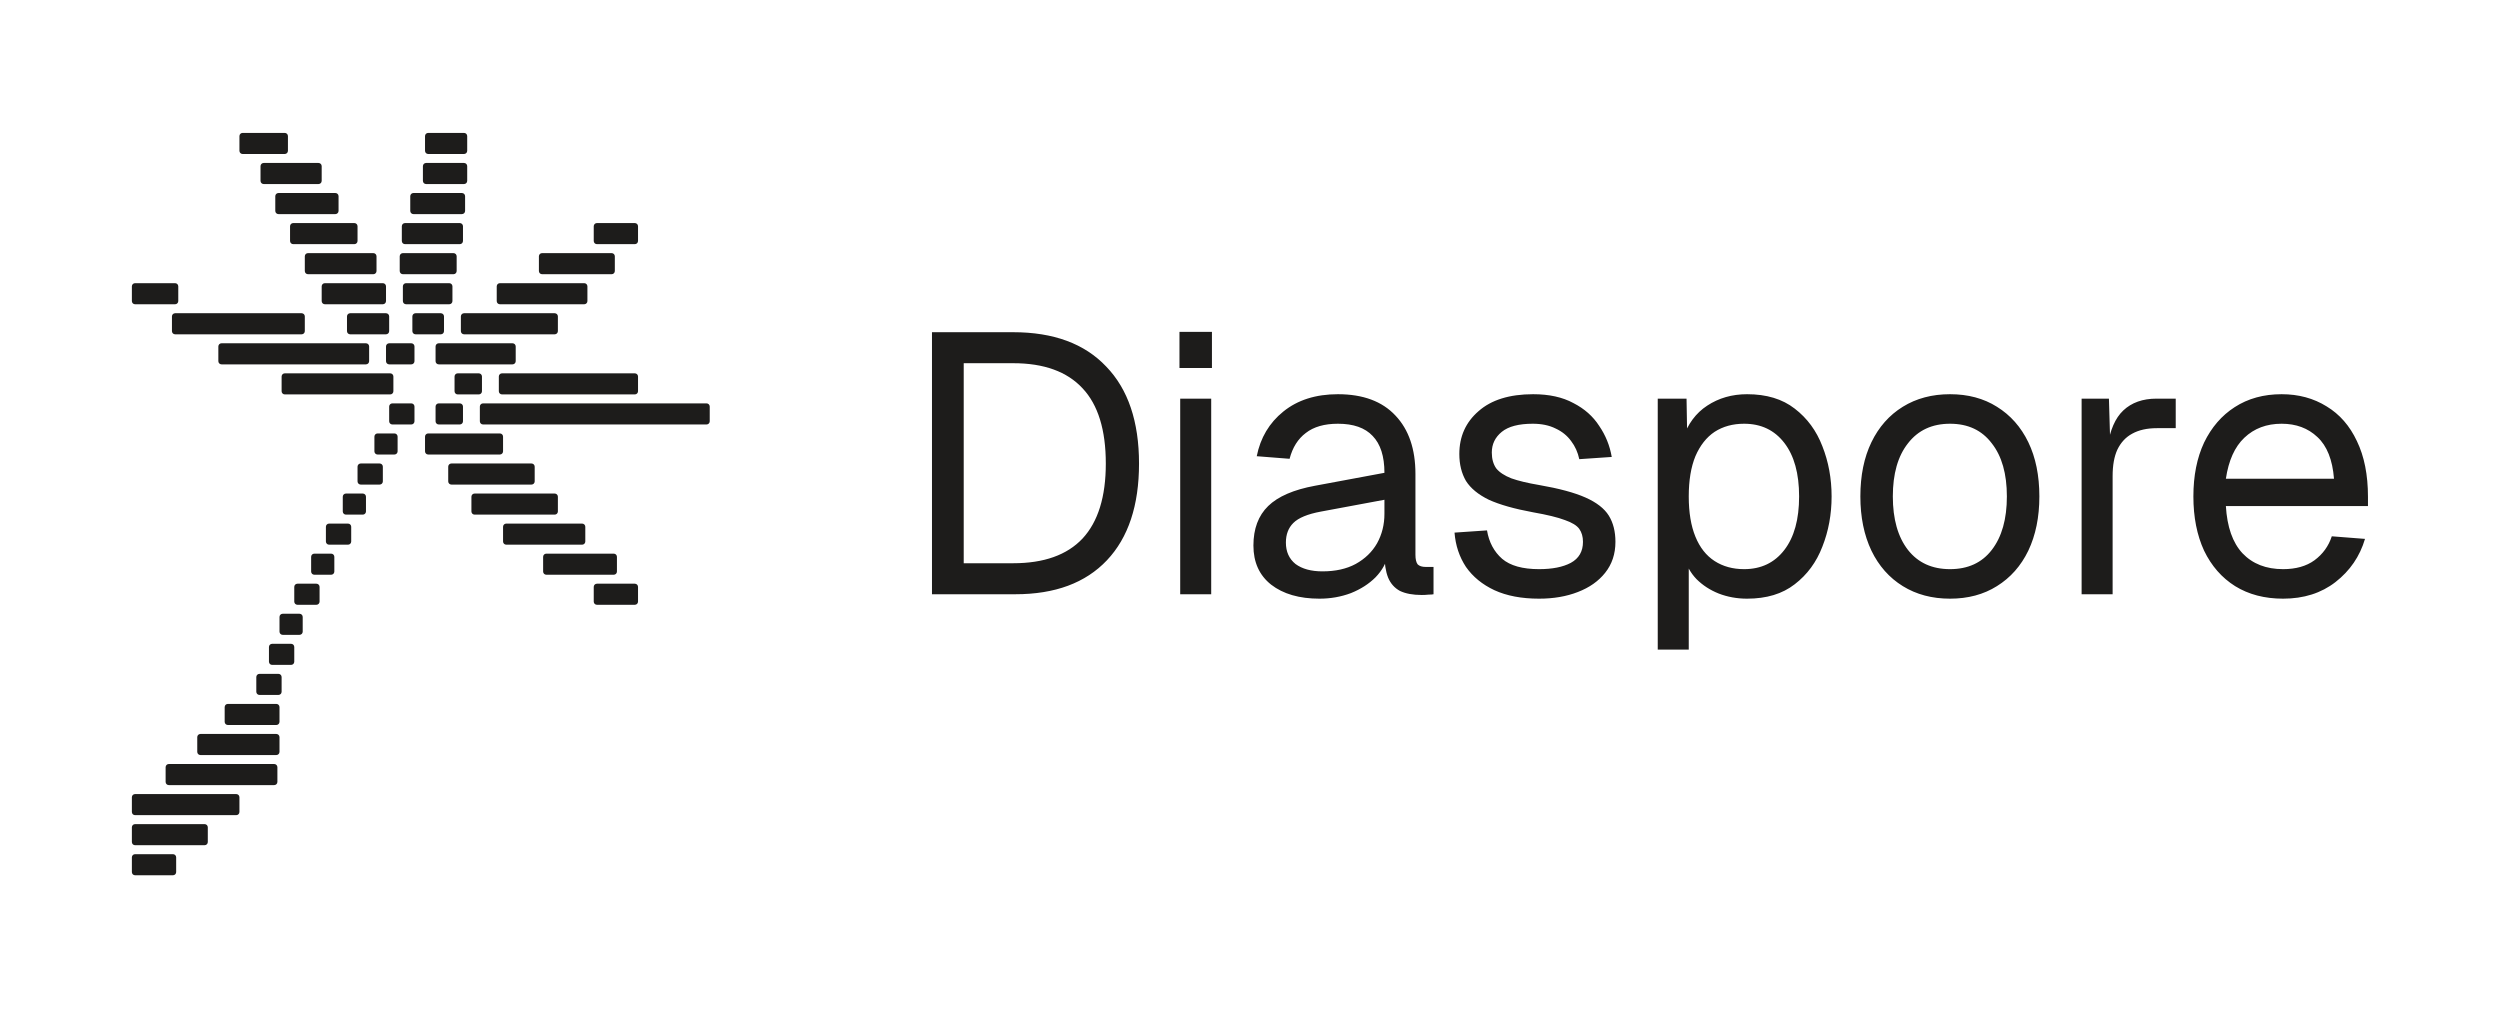
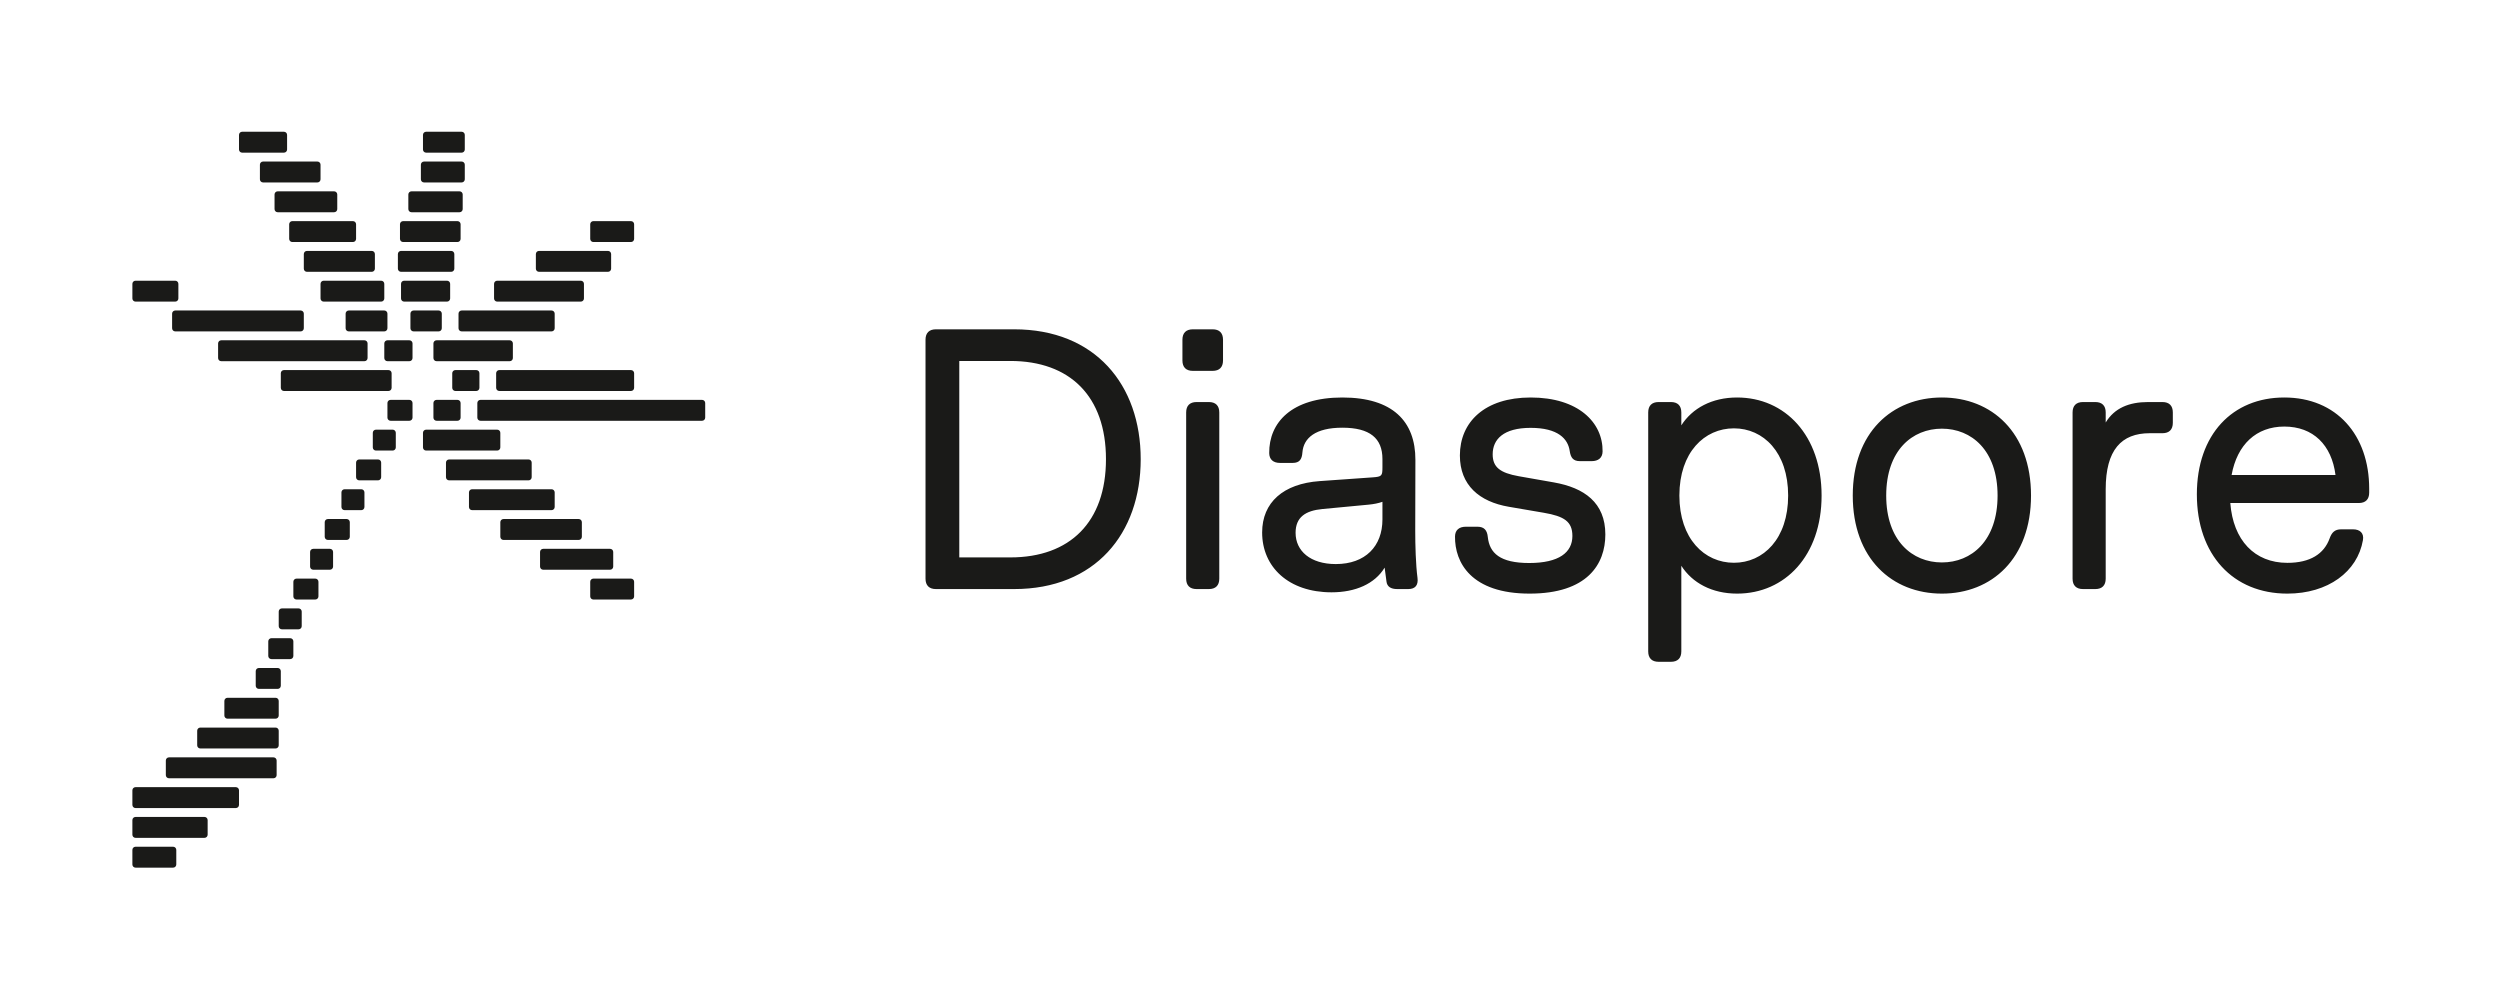
- <svg xmlns="http://www.w3.org/2000/svg" width="1138" height="459" viewBox="244 240 1138 459" fill="none">
-   <g transform="translate(-558.47 107.00)">
+ <svg xmlns="http://www.w3.org/2000/svg" width="1148" height="459" viewBox="237.00 240.00 1148.00 459.00" fill="none">
+   <g transform="translate(-564.71 107.00)">
    <g transform="scale(1.5)">
-       <path transform="translate(0 16.0)" d="M817.804 253V173.48H842.444C854.689 173.48 864.097 176.952 870.668 183.896C877.313 190.765 880.636 200.584 880.636 213.352C880.636 226.045 877.388 235.827 870.892 242.696C864.396 249.565 855.137 253 843.116 253H817.804ZM827.436 243.592H842.444C851.777 243.592 858.796 241.091 863.5 236.088C868.204 231.011 870.556 223.432 870.556 213.352C870.556 203.123 868.204 195.507 863.5 190.504C858.796 185.427 851.777 182.888 842.444 182.888H827.436V243.592ZM893.132 253V193.64H902.54V253H893.132ZM892.908 184.344V173.368H902.764V184.344H892.908ZM935.398 254.344C929.275 254.344 924.385 252.925 920.726 250.088C917.142 247.251 915.35 243.293 915.35 238.216C915.35 233.139 916.843 229.144 919.83 226.232C922.817 223.32 927.558 221.267 934.054 220.072L955.11 216.152C955.11 211.149 953.915 207.416 951.526 204.952C949.211 202.488 945.702 201.256 940.998 201.256C936.891 201.256 933.643 202.189 931.254 204.056C928.865 205.848 927.222 208.461 926.326 211.896L916.358 211.112C917.478 205.512 920.166 200.995 924.422 197.56C928.753 194.051 934.278 192.296 940.998 192.296C948.614 192.296 954.438 194.461 958.47 198.792C962.502 203.048 964.518 208.947 964.518 216.488V241.016C964.518 242.36 964.742 243.331 965.19 243.928C965.713 244.451 966.534 244.712 967.654 244.712H970.006V253C969.707 253.075 969.222 253.112 968.55 253.112C967.878 253.187 967.169 253.224 966.422 253.224C963.734 253.224 961.531 252.813 959.814 251.992C958.171 251.096 956.977 249.752 956.23 247.96C955.483 246.093 955.11 243.667 955.11 240.68L956.23 240.904C955.707 243.443 954.438 245.757 952.422 247.848C950.406 249.864 947.905 251.469 944.918 252.664C941.931 253.784 938.758 254.344 935.398 254.344ZM936.294 246.056C940.251 246.056 943.611 245.309 946.374 243.816C949.211 242.248 951.377 240.157 952.87 237.544C954.363 234.856 955.11 231.869 955.11 228.584V224.328L935.846 227.912C931.814 228.659 929.014 229.816 927.446 231.384C925.953 232.877 925.206 234.856 925.206 237.32C925.206 240.083 926.177 242.248 928.118 243.816C930.134 245.309 932.859 246.056 936.294 246.056ZM1002.03 254.344C996.728 254.344 992.21 253.485 988.477 251.768C984.818 250.051 981.944 247.699 979.853 244.712C977.837 241.651 976.68 238.179 976.381 234.296L986.237 233.624C986.834 237.208 988.365 240.083 990.829 242.248C993.293 244.339 997.026 245.384 1002.03 245.384C1006.06 245.384 1009.27 244.749 1011.66 243.48C1014.13 242.136 1015.36 240.008 1015.36 237.096C1015.36 235.528 1014.98 234.221 1014.24 233.176C1013.49 232.131 1012.03 231.235 1009.87 230.488C1007.7 229.667 1004.49 228.883 1000.24 228.136C994.562 227.091 990.082 225.821 986.797 224.328C983.586 222.76 981.272 220.856 979.853 218.616C978.509 216.301 977.837 213.576 977.837 210.44C977.837 205.139 979.778 200.808 983.661 197.448C987.544 194.013 993.069 192.296 1000.24 192.296C1005.09 192.296 1009.16 193.192 1012.45 194.984C1015.81 196.701 1018.42 199.016 1020.29 201.928C1022.23 204.765 1023.5 207.901 1024.09 211.336L1014.24 212.008C1013.79 209.917 1012.97 208.088 1011.77 206.52C1010.58 204.877 1009.01 203.608 1007.07 202.712C1005.13 201.741 1002.81 201.256 1000.13 201.256C995.869 201.256 992.733 202.077 990.717 203.72C988.701 205.363 987.693 207.453 987.693 209.992C987.693 211.933 988.141 213.539 989.037 214.808C990.008 216.003 991.538 217.011 993.629 217.832C995.72 218.579 998.52 219.251 1002.03 219.848C1008.08 220.893 1012.78 222.163 1016.14 223.656C1019.5 225.149 1021.85 226.979 1023.2 229.144C1024.54 231.309 1025.21 233.96 1025.21 237.096C1025.21 240.755 1024.17 243.891 1022.08 246.504C1020.06 249.043 1017.3 250.984 1013.79 252.328C1010.35 253.672 1006.43 254.344 1002.03 254.344ZM1038.05 269.8V193.64H1046.79L1047.01 206.408L1045.67 205.736C1047.16 201.331 1049.63 198.008 1053.06 195.768C1056.57 193.453 1060.6 192.296 1065.16 192.296C1071.06 192.296 1075.87 193.752 1079.61 196.664C1083.41 199.576 1086.21 203.384 1088.01 208.088C1089.87 212.792 1090.81 217.869 1090.81 223.32C1090.81 228.771 1089.87 233.848 1088.01 238.552C1086.21 243.256 1083.41 247.064 1079.61 249.976C1075.87 252.888 1071.06 254.344 1065.16 254.344C1062.1 254.344 1059.22 253.821 1056.53 252.776C1053.92 251.731 1051.68 250.275 1049.81 248.408C1048.02 246.541 1046.79 244.339 1046.12 241.8L1047.46 240.232V269.8H1038.05ZM1064.26 245.384C1069.41 245.384 1073.48 243.443 1076.47 239.56C1079.46 235.677 1080.95 230.264 1080.95 223.32C1080.95 216.376 1079.46 210.963 1076.47 207.08C1073.48 203.197 1069.41 201.256 1064.26 201.256C1060.83 201.256 1057.84 202.077 1055.3 203.72C1052.84 205.363 1050.9 207.827 1049.48 211.112C1048.13 214.397 1047.46 218.467 1047.46 223.32C1047.46 228.173 1048.13 232.243 1049.48 235.528C1050.82 238.813 1052.76 241.277 1055.3 242.92C1057.84 244.563 1060.83 245.384 1064.26 245.384ZM1126.75 254.344C1121.3 254.344 1116.52 253.075 1112.42 250.536C1108.31 247.997 1105.14 244.413 1102.9 239.784C1100.66 235.08 1099.54 229.592 1099.54 223.32C1099.54 216.973 1100.66 211.485 1102.9 206.856C1105.14 202.227 1108.31 198.643 1112.42 196.104C1116.52 193.565 1121.3 192.296 1126.75 192.296C1132.2 192.296 1136.95 193.565 1140.98 196.104C1145.08 198.643 1148.26 202.227 1150.5 206.856C1152.74 211.485 1153.86 216.973 1153.86 223.32C1153.86 229.592 1152.74 235.08 1150.5 239.784C1148.26 244.413 1145.08 247.997 1140.98 250.536C1136.95 253.075 1132.2 254.344 1126.75 254.344ZM1126.75 245.384C1132.2 245.384 1136.42 243.443 1139.41 239.56C1142.47 235.603 1144 230.189 1144 223.32C1144 216.451 1142.47 211.075 1139.41 207.192C1136.42 203.235 1132.2 201.256 1126.75 201.256C1121.3 201.256 1117.05 203.235 1113.99 207.192C1110.92 211.075 1109.39 216.451 1109.39 223.32C1109.39 230.189 1110.92 235.603 1113.99 239.56C1117.05 243.443 1121.3 245.384 1126.75 245.384ZM1166.68 253V193.64H1174.97L1175.41 208.648L1174.52 208.312C1175.27 203.235 1176.87 199.539 1179.33 197.224C1181.87 194.835 1185.23 193.64 1189.41 193.64H1195.24V202.6H1189.53C1186.54 202.6 1184.04 203.16 1182.02 204.28C1180.08 205.325 1178.59 206.931 1177.54 209.096C1176.57 211.187 1176.09 213.875 1176.09 217.16V253H1166.68ZM1227.82 254.344C1222.22 254.344 1217.36 253.075 1213.26 250.536C1209.22 247.997 1206.09 244.413 1203.85 239.784C1201.68 235.08 1200.6 229.592 1200.6 223.32C1200.6 217.048 1201.68 211.597 1203.85 206.968C1206.09 202.339 1209.19 198.755 1213.14 196.216C1217.18 193.603 1221.92 192.296 1227.37 192.296C1232.52 192.296 1237.07 193.528 1241.03 195.992C1244.99 198.381 1248.05 201.891 1250.22 206.52C1252.46 211.149 1253.58 216.787 1253.58 223.432V226.232H1210.46C1210.83 232.579 1212.51 237.357 1215.5 240.568C1218.56 243.779 1222.66 245.384 1227.82 245.384C1231.7 245.384 1234.87 244.488 1237.34 242.696C1239.87 240.829 1241.63 238.403 1242.6 235.416L1252.68 236.2C1251.11 241.501 1248.13 245.869 1243.72 249.304C1239.39 252.664 1234.09 254.344 1227.82 254.344ZM1210.46 217.944H1243.27C1242.82 212.195 1241.14 207.976 1238.23 205.288C1235.39 202.6 1231.77 201.256 1227.37 201.256C1222.81 201.256 1219.04 202.675 1216.06 205.512C1213.14 208.275 1211.28 212.419 1210.46 217.944Z" fill="#1D1C1B" />
+       <path transform="translate(0 16.0)" d="M883.681 213.24C883.681 190.428 869.716 173.48 844.94 173.48H820.985C818.922 173.48 817.804 174.598 817.804 176.661V249.819C817.804 251.882 818.922 253 820.985 253H844.94C869.716 253 883.681 236.052 883.681 213.24ZM873.046 213.24C873.046 232.474 862.037 243.308 843.772 243.308H828.142V183.171H843.772C862.037 183.171 873.046 194.006 873.046 213.24ZM897.597 198.926V249.819C897.597 251.882 898.716 253 900.778 253H904.555C906.618 253 907.736 251.882 907.736 249.819V198.926C907.736 196.864 906.618 195.746 904.555 195.746H900.778C898.716 195.746 897.597 196.864 897.597 198.926ZM896.454 176.661V183.022C896.454 185.085 897.572 186.203 899.635 186.203H905.698C907.761 186.203 908.879 185.085 908.879 183.022V176.661C908.879 174.598 907.761 173.48 905.698 173.48H899.635C897.572 173.48 896.454 174.598 896.454 176.661ZM945.409 194.354C929.778 194.354 922.944 202.082 923.019 211.376C923.044 213.364 924.311 214.383 926.324 214.383H930.201C932.313 214.383 933.033 213.265 933.183 211.177C933.53 206.754 937.183 203.598 945.409 203.598C953.833 203.598 957.685 206.829 957.685 213.19V215.601C957.685 218.334 957.56 218.608 954.628 218.806L938.451 219.949C927.368 220.745 920.857 226.435 920.857 235.68C920.857 246.241 928.958 253.994 942.104 253.994C949.385 253.994 955.324 251.434 958.356 246.44L958.927 250.739C959.126 252.254 960.244 253 962.207 253H965.587C967.774 253 968.693 251.757 968.42 249.596C967.873 245.421 967.724 239.432 967.724 235.257L967.774 213.464C967.799 201.66 960.816 194.354 945.409 194.354ZM931.095 235.779C931.095 230.983 934.127 228.995 939.296 228.498L953.46 227.156C955.075 227.007 956.492 226.709 957.685 226.286V231.679C957.685 239.879 952.466 245.346 943.396 245.346C935.643 245.346 931.095 241.345 931.095 235.779ZM1002.738 254.392C1020.431 254.392 1025.923 245.371 1025.923 236.276C1025.923 226.535 1019.462 221.987 1010.168 220.347L999.433 218.458C993.717 217.44 991.431 215.7 991.431 211.749C991.431 207.177 994.711 203.648 1003.061 203.648C1011.46 203.648 1014.492 207.027 1015.014 210.73C1015.312 212.743 1016.057 213.836 1018.12 213.836H1021.748C1023.736 213.836 1025.053 212.842 1025.078 210.879C1025.202 201.983 1017.623 194.354 1003.061 194.354C988.996 194.354 981.392 201.859 981.392 212.097C981.392 221.192 987.356 226.261 996.351 227.802L1007.086 229.641C1013.324 230.71 1015.834 232.325 1015.834 236.748C1015.834 241.768 1011.758 245.023 1002.613 245.023C993.692 245.023 990.462 241.991 989.94 237.071C989.741 235.009 988.847 233.915 986.784 233.915H983.206C981.193 233.915 979.925 234.909 979.901 236.897C979.801 244.849 984.821 254.392 1002.738 254.392ZM1039.044 198.926V272.085C1039.044 274.147 1040.162 275.266 1042.224 275.266H1046.002C1048.064 275.266 1049.182 274.147 1049.182 272.085V245.868C1052.537 251.111 1058.551 254.392 1066.254 254.392C1080.965 254.392 1092.123 242.737 1092.123 224.373C1092.123 206.009 1080.965 194.354 1066.254 194.354C1058.551 194.354 1052.537 197.634 1049.182 202.878V198.926C1049.182 196.864 1048.064 195.746 1046.002 195.746H1042.224C1040.162 195.746 1039.044 196.864 1039.044 198.926ZM1081.885 224.373C1081.885 237.618 1074.306 244.949 1065.285 244.949C1056.265 244.949 1048.586 237.618 1048.586 224.373C1048.586 211.128 1056.265 203.797 1065.285 203.797C1074.306 203.797 1081.885 211.128 1081.885 224.373ZM1128.951 254.392C1144.209 254.392 1156.236 243.681 1156.236 224.373C1156.236 205.064 1144.209 194.354 1128.951 194.354C1113.693 194.354 1101.666 205.064 1101.666 224.373C1101.666 243.681 1113.693 254.392 1128.951 254.392ZM1128.951 244.849C1119.905 244.849 1111.904 238.239 1111.904 224.373C1111.904 210.506 1119.905 203.896 1128.951 203.896C1137.996 203.896 1145.998 210.506 1145.998 224.373C1145.998 238.239 1137.996 244.849 1128.951 244.849ZM1168.959 198.926V249.819C1168.959 251.882 1170.078 253 1172.14 253H1175.917C1177.98 253 1179.098 251.882 1179.098 249.819V222.434C1179.098 210.382 1183.919 205.288 1192.567 205.288H1196.468C1198.531 205.288 1199.649 204.17 1199.649 202.107V198.926C1199.649 196.864 1198.531 195.746 1196.468 195.746H1192.07C1186.255 195.746 1181.782 197.584 1179.098 202.008V198.926C1179.098 196.864 1177.98 195.746 1175.917 195.746H1172.14C1170.078 195.746 1168.959 196.864 1168.959 198.926ZM1234.712 254.392C1247.137 254.392 1256.183 247.707 1257.848 238.015C1258.221 235.903 1256.953 234.71 1254.816 234.71H1251.163C1249.25 234.71 1248.305 235.655 1247.659 237.469C1245.945 242.24 1241.695 244.973 1234.712 244.973C1224.673 244.973 1218.113 238.065 1217.243 226.659H1256.58C1258.643 226.659 1259.761 225.541 1259.761 223.478V222.261C1259.761 205.884 1249.796 194.354 1233.768 194.354C1217.939 194.354 1207.005 205.636 1207.005 224C1207.005 242.563 1218.113 254.392 1234.712 254.392ZM1217.64 218.086C1219.33 208.767 1225.195 203.25 1233.768 203.25C1242.615 203.25 1248.281 208.891 1249.448 218.086Z" fill="#1A1A18" />
      <g transform="translate(493.720 66.920) scale(0.64)">
-         <rect x="178.00" y="97.00" width="23.00" height="10.00" rx="1.5" fill="#1D1C1B" />
-         <rect x="266.00" y="97.00" width="20.00" height="10.00" rx="1.5" fill="#1D1C1B" />
-         <rect x="188.00" y="111.25" width="29.00" height="10.00" rx="1.5" fill="#1D1C1B" />
-         <rect x="265.00" y="111.25" width="21.00" height="10.00" rx="1.5" fill="#1D1C1B" />
-         <rect x="195.00" y="125.50" width="30.00" height="10.00" rx="1.5" fill="#1D1C1B" />
-         <rect x="259.00" y="125.50" width="26.00" height="10.00" rx="1.5" fill="#1D1C1B" />
-         <rect x="202.00" y="139.75" width="32.00" height="10.00" rx="1.5" fill="#1D1C1B" />
-         <rect x="255.00" y="139.75" width="29.00" height="10.00" rx="1.5" fill="#1D1C1B" />
-         <rect x="346.00" y="139.75" width="21.00" height="10.00" rx="1.5" fill="#1D1C1B" />
-         <rect x="209.00" y="154.00" width="34.00" height="10.00" rx="1.5" fill="#1D1C1B" />
-         <rect x="254.00" y="154.00" width="27.00" height="10.00" rx="1.5" fill="#1D1C1B" />
-         <rect x="320.00" y="154.00" width="36.00" height="10.00" rx="1.5" fill="#1D1C1B" />
-         <rect x="127.00" y="168.25" width="22.00" height="10.00" rx="1.5" fill="#1D1C1B" />
-         <rect x="217.00" y="168.25" width="30.50" height="10.00" rx="1.5" fill="#1D1C1B" />
-         <rect x="255.50" y="168.25" width="23.50" height="10.00" rx="1.5" fill="#1D1C1B" />
-         <rect x="300.00" y="168.25" width="43.00" height="10.00" rx="1.5" fill="#1D1C1B" />
-         <rect x="146.00" y="182.50" width="63.00" height="10.00" rx="1.5" fill="#1D1C1B" />
-         <rect x="229.00" y="182.50" width="20.00" height="10.00" rx="1.5" fill="#1D1C1B" />
-         <rect x="260.00" y="182.50" width="15.00" height="10.00" rx="1.5" fill="#1D1C1B" />
-         <rect x="283.00" y="182.50" width="46.00" height="10.00" rx="1.5" fill="#1D1C1B" />
-         <rect x="168.00" y="196.75" width="71.50" height="10.00" rx="1.5" fill="#1D1C1B" />
-         <rect x="247.50" y="196.75" width="13.50" height="10.00" rx="1.5" fill="#1D1C1B" />
-         <rect x="271.00" y="196.75" width="38.00" height="10.00" rx="1.5" fill="#1D1C1B" />
-         <rect x="198.00" y="211.00" width="53.00" height="10.00" rx="1.5" fill="#1D1C1B" />
-         <rect x="280.00" y="211.00" width="13.00" height="10.00" rx="1.5" fill="#1D1C1B" />
-         <rect x="301.00" y="211.00" width="66.00" height="10.00" rx="1.5" fill="#1D1C1B" />
-         <rect x="249.00" y="225.25" width="12.00" height="10.00" rx="1.5" fill="#1D1C1B" />
-         <rect x="271.00" y="225.25" width="13.00" height="10.00" rx="1.5" fill="#1D1C1B" />
-         <rect x="292.00" y="225.25" width="109.00" height="10.00" rx="1.5" fill="#1D1C1B" />
-         <rect x="242.00" y="239.50" width="11.00" height="10.00" rx="1.5" fill="#1D1C1B" />
-         <rect x="266.00" y="239.50" width="37.00" height="10.00" rx="1.5" fill="#1D1C1B" />
-         <rect x="234.00" y="253.75" width="12.00" height="10.00" rx="1.5" fill="#1D1C1B" />
-         <rect x="277.00" y="253.75" width="41.00" height="10.00" rx="1.5" fill="#1D1C1B" />
-         <rect x="227.00" y="268.00" width="11.00" height="10.00" rx="1.5" fill="#1D1C1B" />
-         <rect x="288.00" y="268.00" width="41.00" height="10.00" rx="1.5" fill="#1D1C1B" />
-         <rect x="219.00" y="282.25" width="12.00" height="10.00" rx="1.5" fill="#1D1C1B" />
-         <rect x="303.00" y="282.25" width="39.00" height="10.00" rx="1.5" fill="#1D1C1B" />
-         <rect x="212.00" y="296.50" width="11.00" height="10.00" rx="1.5" fill="#1D1C1B" />
-         <rect x="322.00" y="296.50" width="35.00" height="10.00" rx="1.5" fill="#1D1C1B" />
-         <rect x="204.00" y="310.75" width="12.00" height="10.00" rx="1.5" fill="#1D1C1B" />
-         <rect x="346.00" y="310.75" width="21.00" height="10.00" rx="1.5" fill="#1D1C1B" />
-         <rect x="197.00" y="325.00" width="11.00" height="10.00" rx="1.5" fill="#1D1C1B" />
-         <rect x="192.00" y="339.25" width="12.00" height="10.00" rx="1.5" fill="#1D1C1B" />
-         <rect x="186.00" y="353.50" width="12.00" height="10.00" rx="1.5" fill="#1D1C1B" />
-         <rect x="171.00" y="367.75" width="26.00" height="10.00" rx="1.5" fill="#1D1C1B" />
-         <rect x="158.00" y="382.00" width="39.00" height="10.00" rx="1.5" fill="#1D1C1B" />
-         <rect x="143.00" y="396.25" width="53.00" height="10.00" rx="1.5" fill="#1D1C1B" />
-         <rect x="127.00" y="410.50" width="51.00" height="10.00" rx="1.5" fill="#1D1C1B" />
-         <rect x="127.00" y="424.75" width="36.00" height="10.00" rx="1.5" fill="#1D1C1B" />
-         <rect x="127.00" y="439.00" width="21.00" height="10.00" rx="1.5" fill="#1D1C1B" />
+         <rect x="178.00" y="97.00" width="23.00" height="10.00" rx="1.5" fill="#1A1A18" />
+         <rect x="266.00" y="97.00" width="20.00" height="10.00" rx="1.5" fill="#1A1A18" />
+         <rect x="188.00" y="111.25" width="29.00" height="10.00" rx="1.5" fill="#1A1A18" />
+         <rect x="265.00" y="111.25" width="21.00" height="10.00" rx="1.5" fill="#1A1A18" />
+         <rect x="195.00" y="125.50" width="30.00" height="10.00" rx="1.5" fill="#1A1A18" />
+         <rect x="259.00" y="125.50" width="26.00" height="10.00" rx="1.5" fill="#1A1A18" />
+         <rect x="202.00" y="139.75" width="32.00" height="10.00" rx="1.5" fill="#1A1A18" />
+         <rect x="255.00" y="139.75" width="29.00" height="10.00" rx="1.5" fill="#1A1A18" />
+         <rect x="346.00" y="139.75" width="21.00" height="10.00" rx="1.5" fill="#1A1A18" />
+         <rect x="209.00" y="154.00" width="34.00" height="10.00" rx="1.5" fill="#1A1A18" />
+         <rect x="254.00" y="154.00" width="27.00" height="10.00" rx="1.5" fill="#1A1A18" />
+         <rect x="320.00" y="154.00" width="36.00" height="10.00" rx="1.5" fill="#1A1A18" />
+         <rect x="127.00" y="168.25" width="22.00" height="10.00" rx="1.5" fill="#1A1A18" />
+         <rect x="217.00" y="168.25" width="30.50" height="10.00" rx="1.5" fill="#1A1A18" />
+         <rect x="255.50" y="168.25" width="23.50" height="10.00" rx="1.5" fill="#1A1A18" />
+         <rect x="300.00" y="168.25" width="43.00" height="10.00" rx="1.5" fill="#1A1A18" />
+         <rect x="146.00" y="182.50" width="63.00" height="10.00" rx="1.5" fill="#1A1A18" />
+         <rect x="229.00" y="182.50" width="20.00" height="10.00" rx="1.5" fill="#1A1A18" />
+         <rect x="260.00" y="182.50" width="15.00" height="10.00" rx="1.5" fill="#1A1A18" />
+         <rect x="283.00" y="182.50" width="46.00" height="10.00" rx="1.5" fill="#1A1A18" />
+         <rect x="168.00" y="196.75" width="71.50" height="10.00" rx="1.5" fill="#1A1A18" />
+         <rect x="247.50" y="196.75" width="13.50" height="10.00" rx="1.5" fill="#1A1A18" />
+         <rect x="271.00" y="196.75" width="38.00" height="10.00" rx="1.5" fill="#1A1A18" />
+         <rect x="198.00" y="211.00" width="53.00" height="10.00" rx="1.5" fill="#1A1A18" />
+         <rect x="280.00" y="211.00" width="13.00" height="10.00" rx="1.5" fill="#1A1A18" />
+         <rect x="301.00" y="211.00" width="66.00" height="10.00" rx="1.5" fill="#1A1A18" />
+         <rect x="249.00" y="225.25" width="12.00" height="10.00" rx="1.5" fill="#1A1A18" />
+         <rect x="271.00" y="225.25" width="13.00" height="10.00" rx="1.5" fill="#1A1A18" />
+         <rect x="292.00" y="225.25" width="109.00" height="10.00" rx="1.5" fill="#1A1A18" />
+         <rect x="242.00" y="239.50" width="11.00" height="10.00" rx="1.5" fill="#1A1A18" />
+         <rect x="266.00" y="239.50" width="37.00" height="10.00" rx="1.5" fill="#1A1A18" />
+         <rect x="234.00" y="253.75" width="12.00" height="10.00" rx="1.5" fill="#1A1A18" />
+         <rect x="277.00" y="253.75" width="41.00" height="10.00" rx="1.5" fill="#1A1A18" />
+         <rect x="227.00" y="268.00" width="11.00" height="10.00" rx="1.5" fill="#1A1A18" />
+         <rect x="288.00" y="268.00" width="41.00" height="10.00" rx="1.5" fill="#1A1A18" />
+         <rect x="219.00" y="282.25" width="12.00" height="10.00" rx="1.5" fill="#1A1A18" />
+         <rect x="303.00" y="282.25" width="39.00" height="10.00" rx="1.5" fill="#1A1A18" />
+         <rect x="212.00" y="296.50" width="11.00" height="10.00" rx="1.5" fill="#1A1A18" />
+         <rect x="322.00" y="296.50" width="35.00" height="10.00" rx="1.5" fill="#1A1A18" />
+         <rect x="204.00" y="310.75" width="12.00" height="10.00" rx="1.5" fill="#1A1A18" />
+         <rect x="346.00" y="310.75" width="21.00" height="10.00" rx="1.5" fill="#1A1A18" />
+         <rect x="197.00" y="325.00" width="11.00" height="10.00" rx="1.5" fill="#1A1A18" />
+         <rect x="192.00" y="339.25" width="12.00" height="10.00" rx="1.5" fill="#1A1A18" />
+         <rect x="186.00" y="353.50" width="12.00" height="10.00" rx="1.5" fill="#1A1A18" />
+         <rect x="171.00" y="367.75" width="26.00" height="10.00" rx="1.5" fill="#1A1A18" />
+         <rect x="158.00" y="382.00" width="39.00" height="10.00" rx="1.5" fill="#1A1A18" />
+         <rect x="143.00" y="396.25" width="53.00" height="10.00" rx="1.5" fill="#1A1A18" />
+         <rect x="127.00" y="410.50" width="51.00" height="10.00" rx="1.5" fill="#1A1A18" />
+         <rect x="127.00" y="424.75" width="36.00" height="10.00" rx="1.5" fill="#1A1A18" />
+         <rect x="127.00" y="439.00" width="21.00" height="10.00" rx="1.5" fill="#1A1A18" />
      </g>
    </g>
  </g>
</svg>
